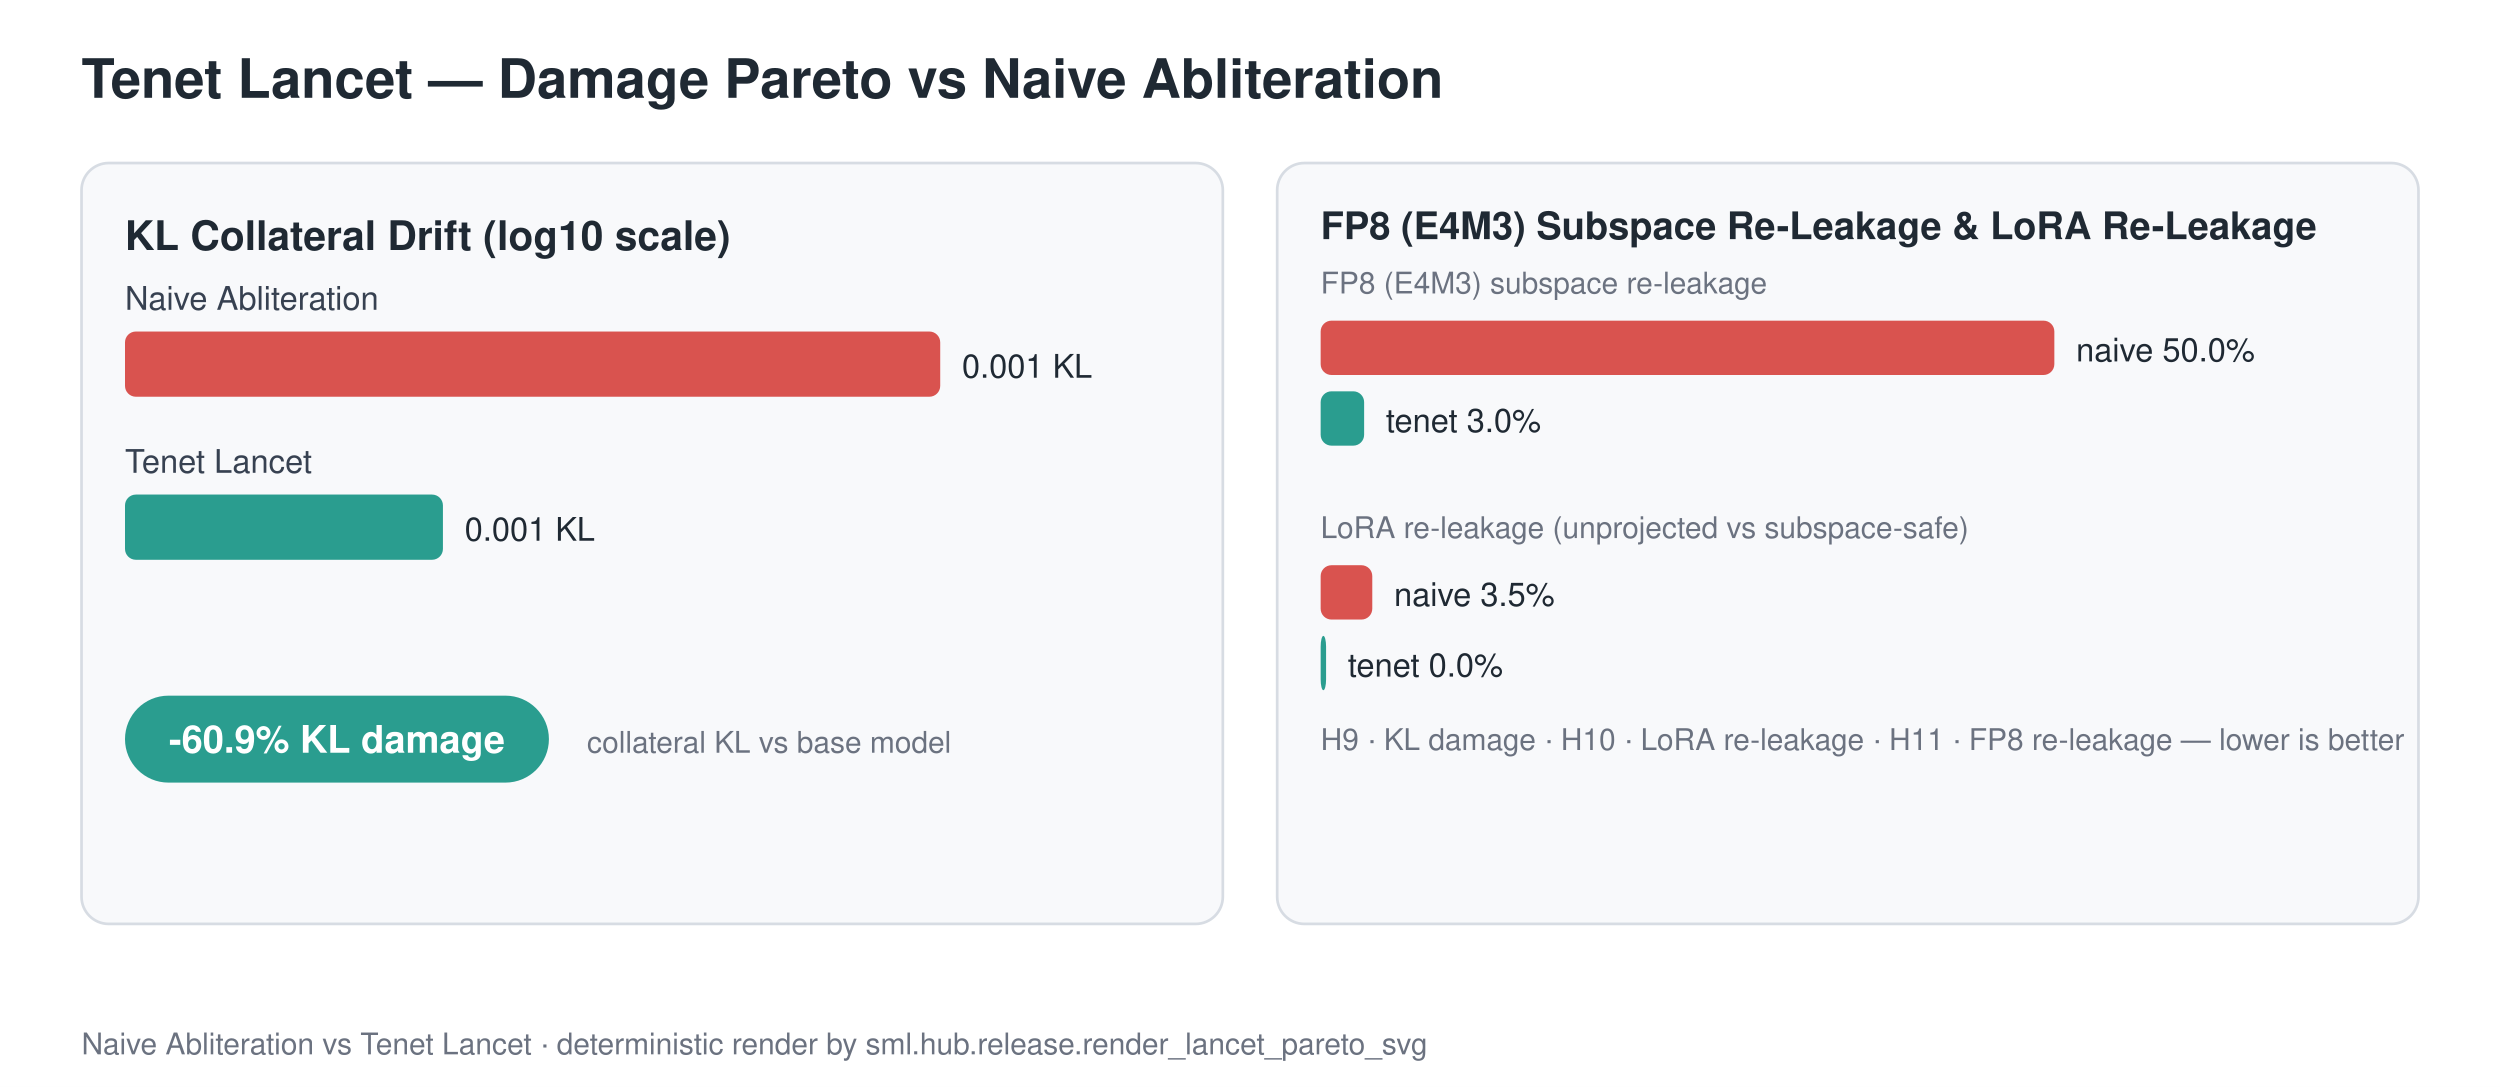
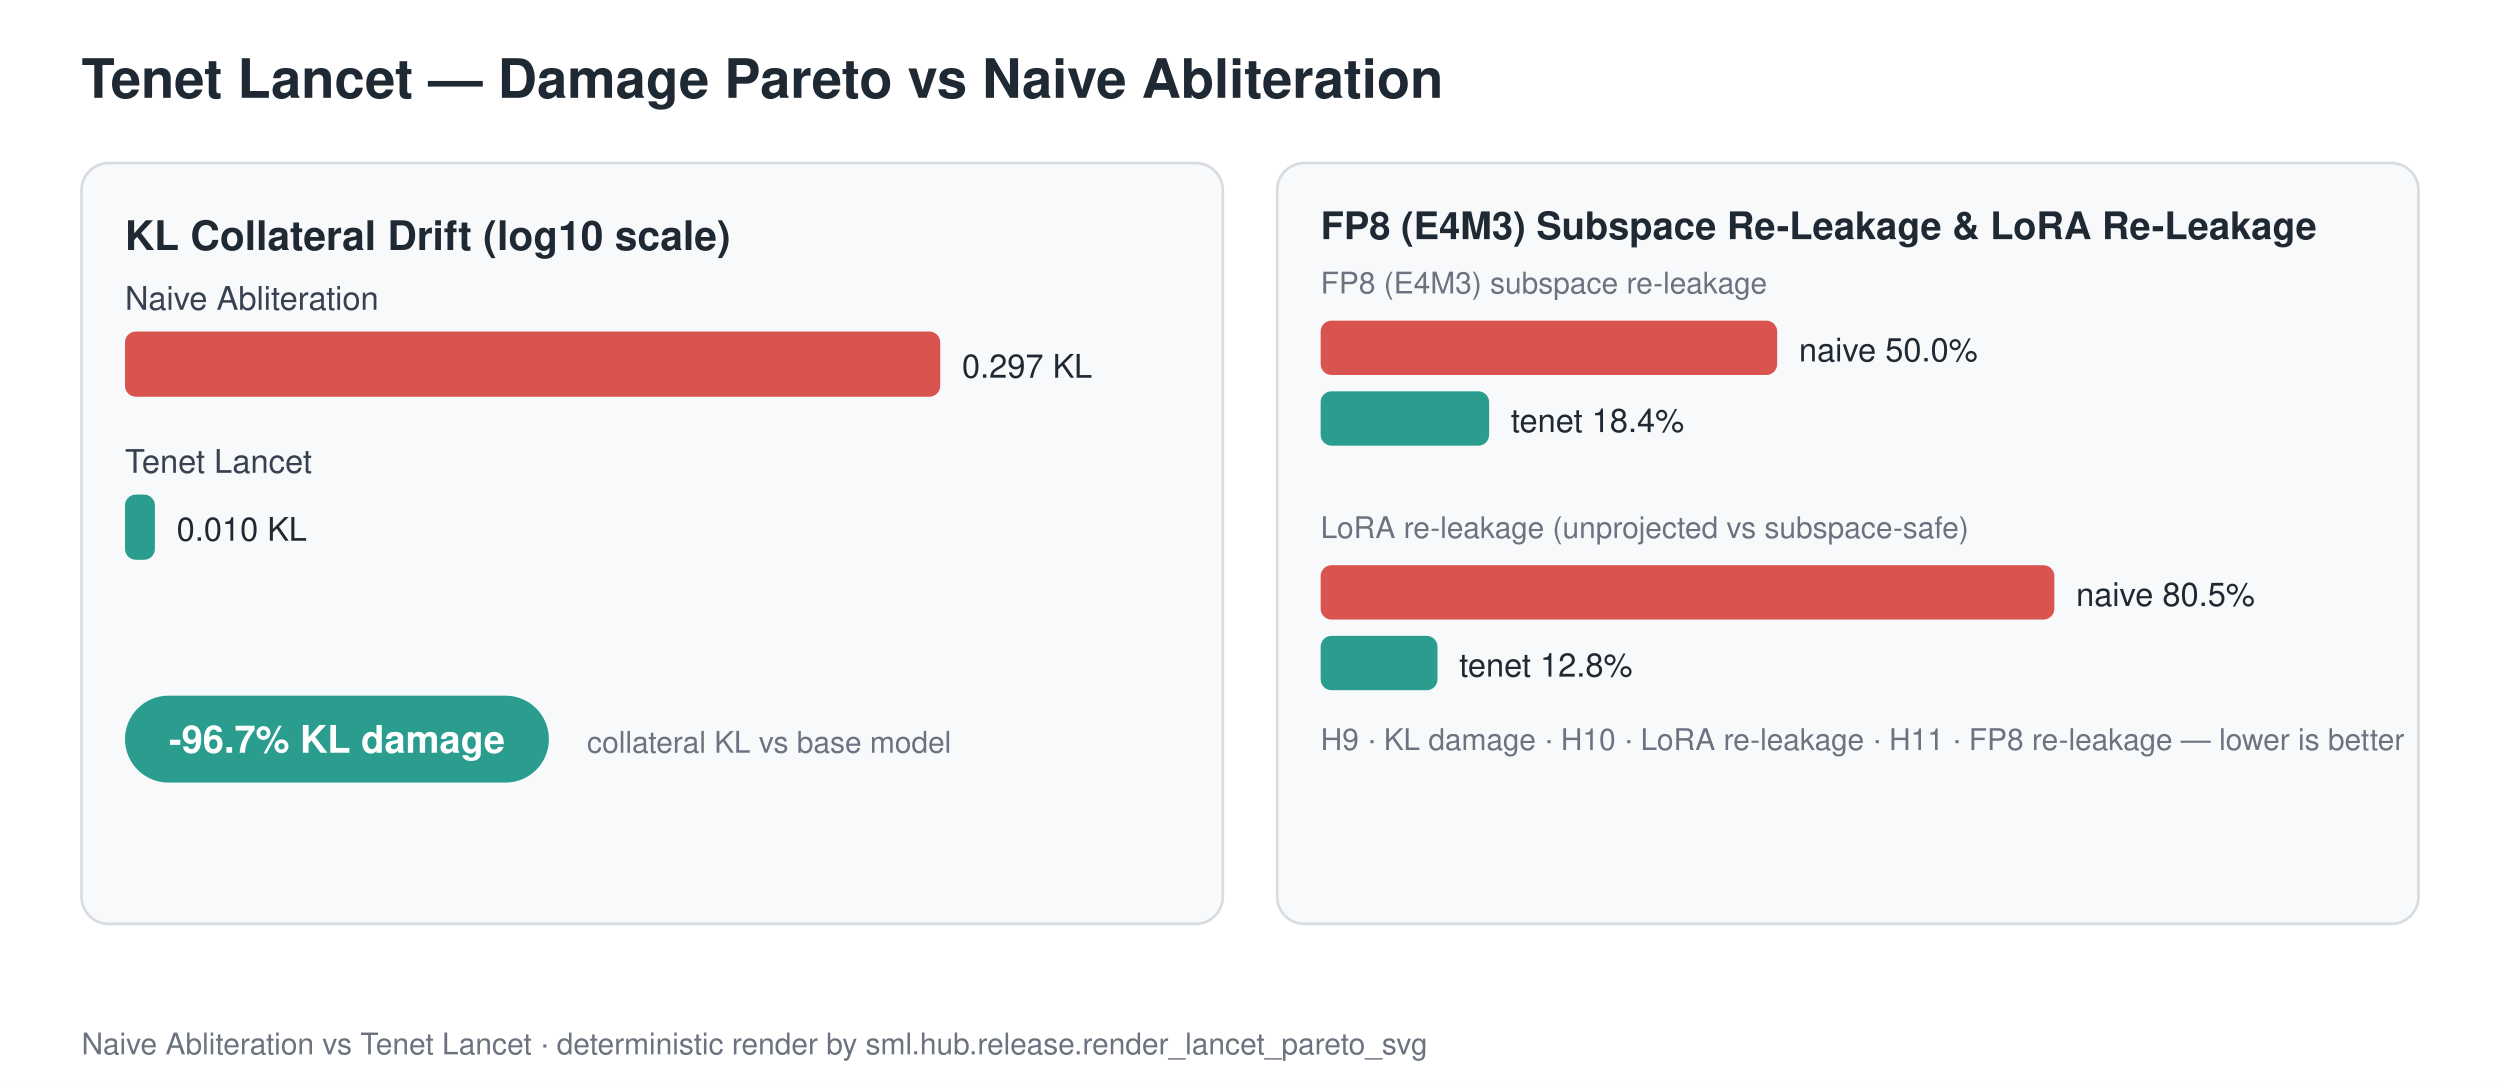
<svg xmlns="http://www.w3.org/2000/svg" width="920" height="400" viewBox="0 0 920 400" role="img" aria-label="Tenet Lancet vs Naive Abliteration damage pareto">
  <rect x="0" y="0" width="920" height="400" fill="#ffffff" />
  <text x="30" y="36" font-family="Helvetica, Arial, sans-serif" font-size="20" font-weight="600" fill="#1f2933">Tenet Lancet — Damage Pareto vs Naive Abliteration</text>
  <rect x="30" y="60" width="420" height="280" rx="10" fill="#f8f9fb" stroke="#d7dce3" />
  <text x="46" y="92" font-family="Helvetica, Arial, sans-serif" font-size="15" font-weight="600" fill="#1f2933">KL Collateral Drift (log10 scale)</text>
  <text x="46" y="114" font-family="Helvetica, Arial, sans-serif" font-size="12" fill="#374151">Naive Abliteration</text>
  <rect x="46" y="122" width="300" height="24" rx="4" fill="#d9534f" />
-   <text x="354" y="139" font-family="Helvetica, Arial, sans-serif" font-size="12" fill="#1f2933">0.001 KL</text>
+   <text x="354" y="139" font-family="Helvetica, Arial, sans-serif" font-size="12" fill="#1f2933">0.297 KL</text>
  <text x="46" y="174" font-family="Helvetica, Arial, sans-serif" font-size="12" fill="#374151">Tenet Lancet</text>
-   <rect x="46" y="182" width="117" height="24" rx="4" fill="#2a9d8f" />
-   <text x="171" y="199" font-family="Helvetica, Arial, sans-serif" font-size="12" fill="#1f2933">0.001 KL</text>
+   <rect x="46" y="182" width="11" height="24" rx="4" fill="#2a9d8f" />
+   <text x="65" y="199" font-family="Helvetica, Arial, sans-serif" font-size="12" fill="#1f2933">0.010 KL</text>
  <rect x="46" y="256" width="156" height="32" rx="16" fill="#2a9d8f" />
-   <text x="124" y="277" font-family="Helvetica, Arial, sans-serif" font-size="14" font-weight="700" fill="#ffffff" text-anchor="middle">-60.9% KL damage</text>
+   <text x="124" y="277" font-family="Helvetica, Arial, sans-serif" font-size="14" font-weight="700" fill="#ffffff" text-anchor="middle">-96.7% KL damage</text>
  <text x="216" y="277" font-family="Helvetica, Arial, sans-serif" font-size="11" fill="#6b7280">collateral KL vs base model</text>
  <rect x="470" y="60" width="420" height="280" rx="10" fill="#f8f9fb" stroke="#d7dce3" />
  <text x="486" y="88" font-family="Helvetica, Arial, sans-serif" font-size="14" font-weight="600" fill="#1f2933">FP8 (E4M3) Subspace Re-Leakage &amp; LoRA Re-Leakage</text>
  <text x="486" y="108" font-family="Helvetica, Arial, sans-serif" font-size="11" fill="#6b7280">FP8 (E4M3) subspace re-leakage</text>
-   <rect x="486" y="118" width="270" height="20" rx="4" fill="#d9534f" />
-   <text x="764" y="133" font-family="Helvetica, Arial, sans-serif" font-size="12" fill="#1f2933">naive 50.0%</text>
-   <rect x="486" y="144" width="16" height="20" rx="4" fill="#2a9d8f" />
-   <text x="510" y="159" font-family="Helvetica, Arial, sans-serif" font-size="12" fill="#1f2933">tenet 3.0%</text>
+   <rect x="486" y="118" width="168" height="20" rx="4" fill="#d9534f" />
+   <text x="662" y="133" font-family="Helvetica, Arial, sans-serif" font-size="12" fill="#1f2933">naive 50.0%</text>
+   <rect x="486" y="144" width="62" height="20" rx="4" fill="#2a9d8f" />
+   <text x="556" y="159" font-family="Helvetica, Arial, sans-serif" font-size="12" fill="#1f2933">tenet 18.4%</text>
  <text x="486" y="198" font-family="Helvetica, Arial, sans-serif" font-size="11" fill="#6b7280">LoRA re-leakage (unprojected vs subspace-safe)</text>
-   <rect x="486" y="208" width="19" height="20" rx="4" fill="#d9534f" />
-   <text x="513" y="223" font-family="Helvetica, Arial, sans-serif" font-size="12" fill="#1f2933">naive 3.5%</text>
-   <rect x="486" y="234" width="2" height="20" rx="4" fill="#2a9d8f" />
-   <text x="496" y="249" font-family="Helvetica, Arial, sans-serif" font-size="12" fill="#1f2933">tenet 0.0%</text>
+   <rect x="486" y="208" width="270" height="20" rx="4" fill="#d9534f" />
+   <text x="764" y="223" font-family="Helvetica, Arial, sans-serif" font-size="12" fill="#1f2933">naive 80.5%</text>
+   <rect x="486" y="234" width="43" height="20" rx="4" fill="#2a9d8f" />
+   <text x="537" y="249" font-family="Helvetica, Arial, sans-serif" font-size="12" fill="#1f2933">tenet 12.8%</text>
  <text x="486" y="276" font-family="Helvetica, Arial, sans-serif" font-size="11" fill="#6b7280">H9 · KL damage · H10 · LoRA re-leakage · H11 · FP8 re-leakage — lower is better</text>
  <text x="30" y="388" font-family="Helvetica, Arial, sans-serif" font-size="11" fill="#6b7280">Naive Abliteration vs Tenet Lancet · deterministic render by sml.hub.release.render_lancet_pareto_svg</text>
</svg>
